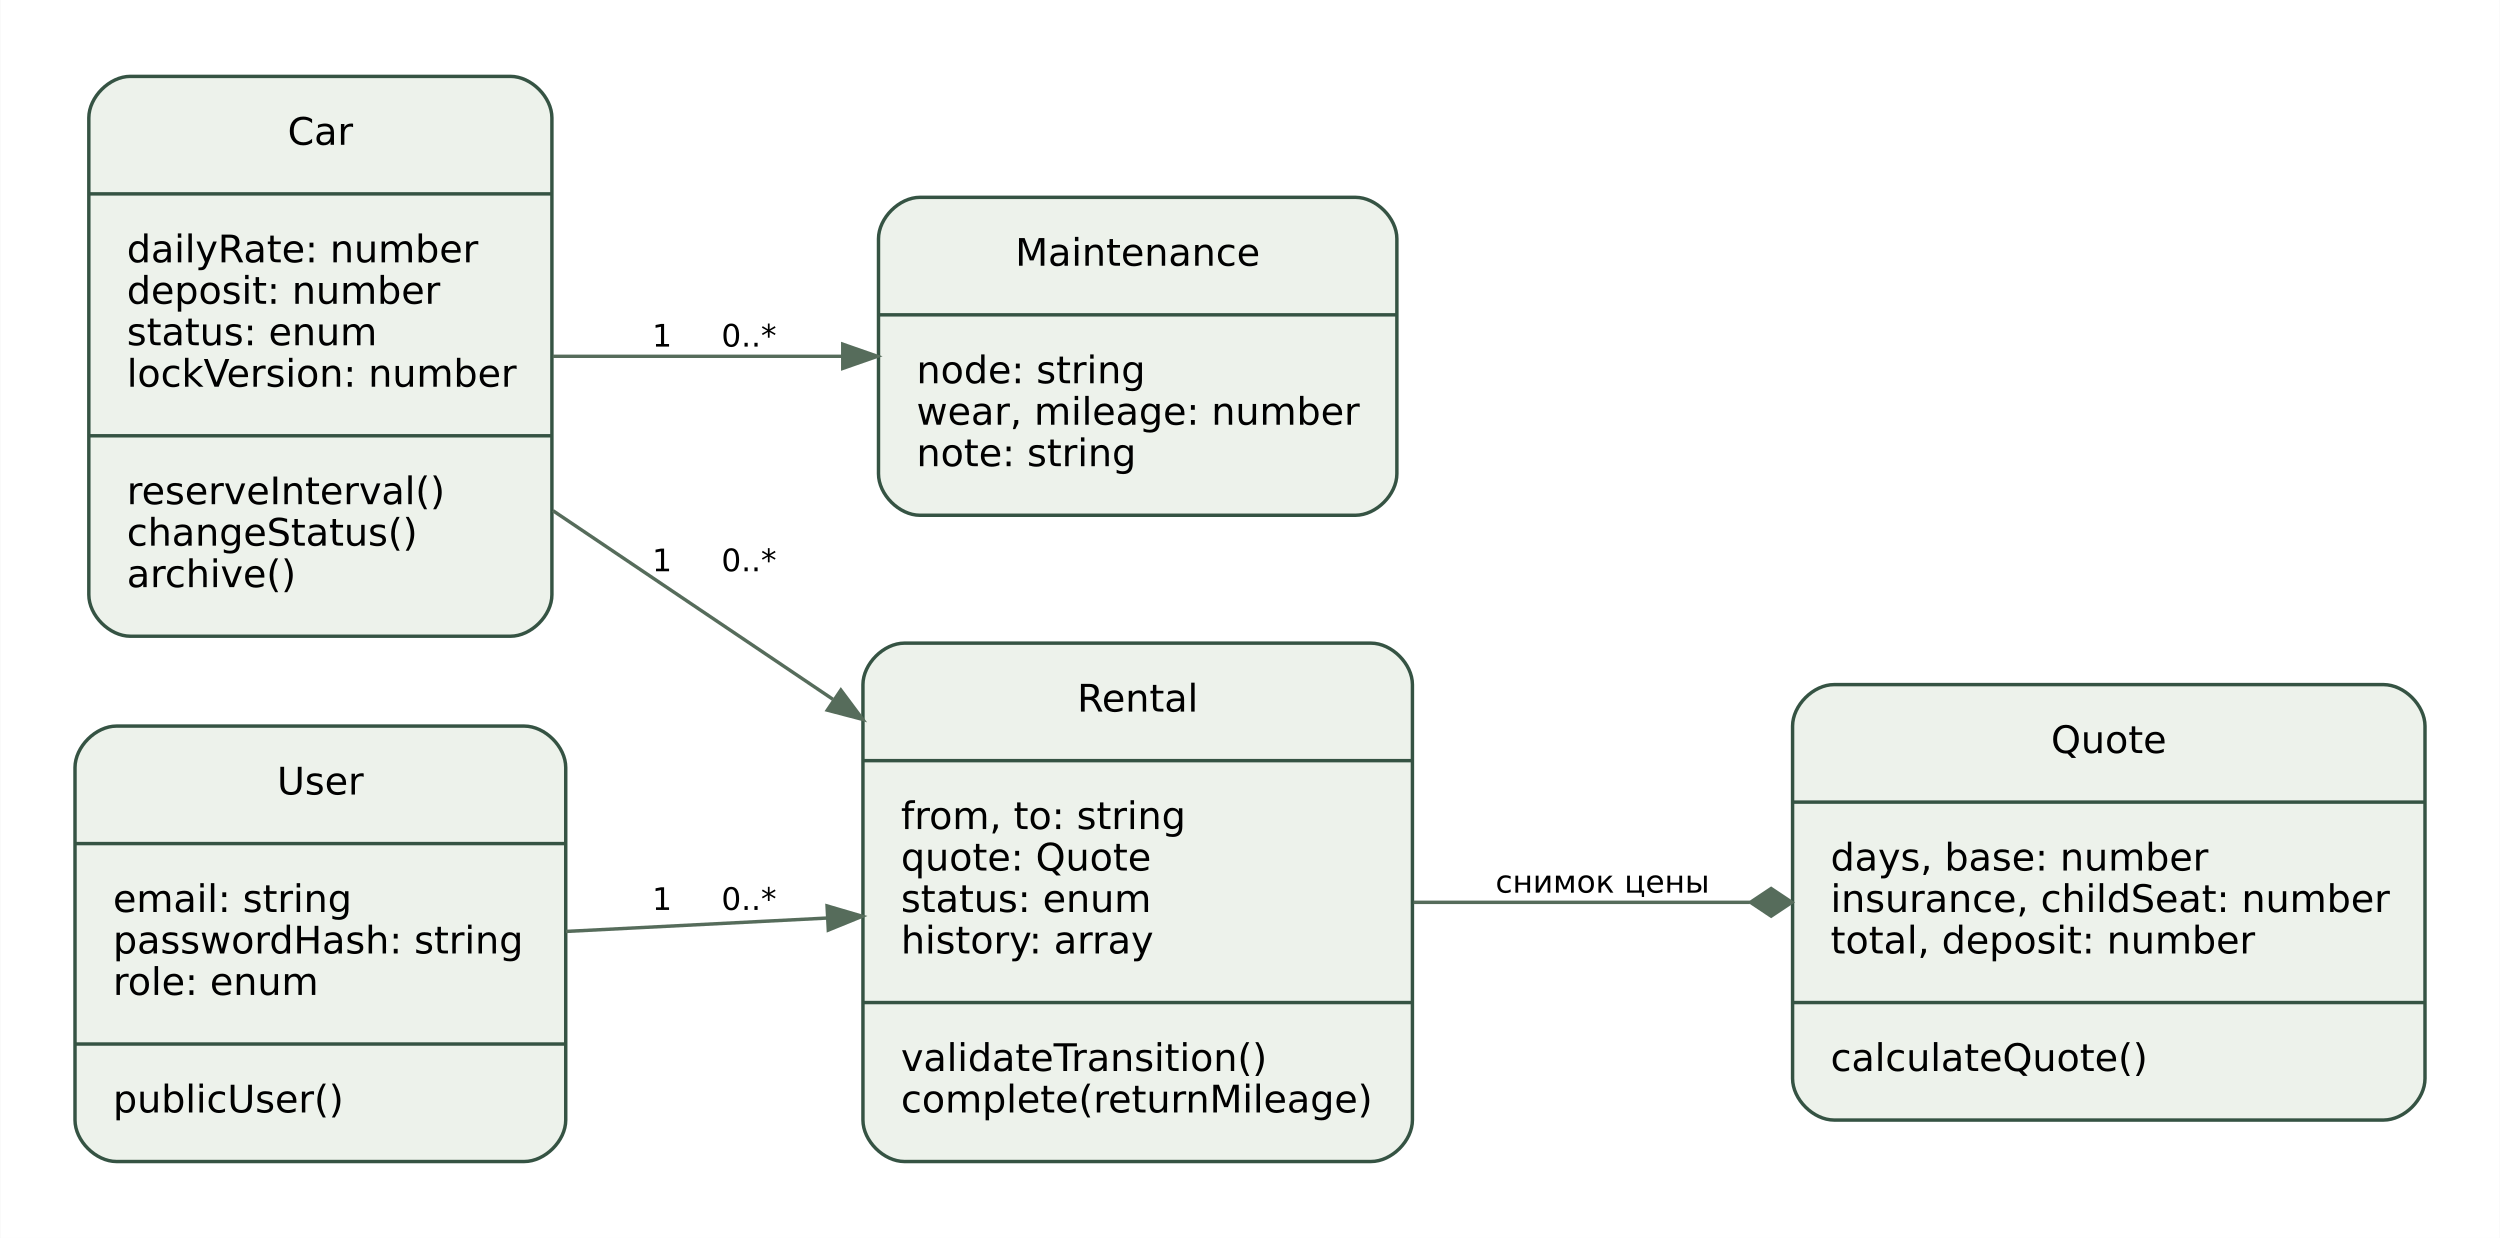
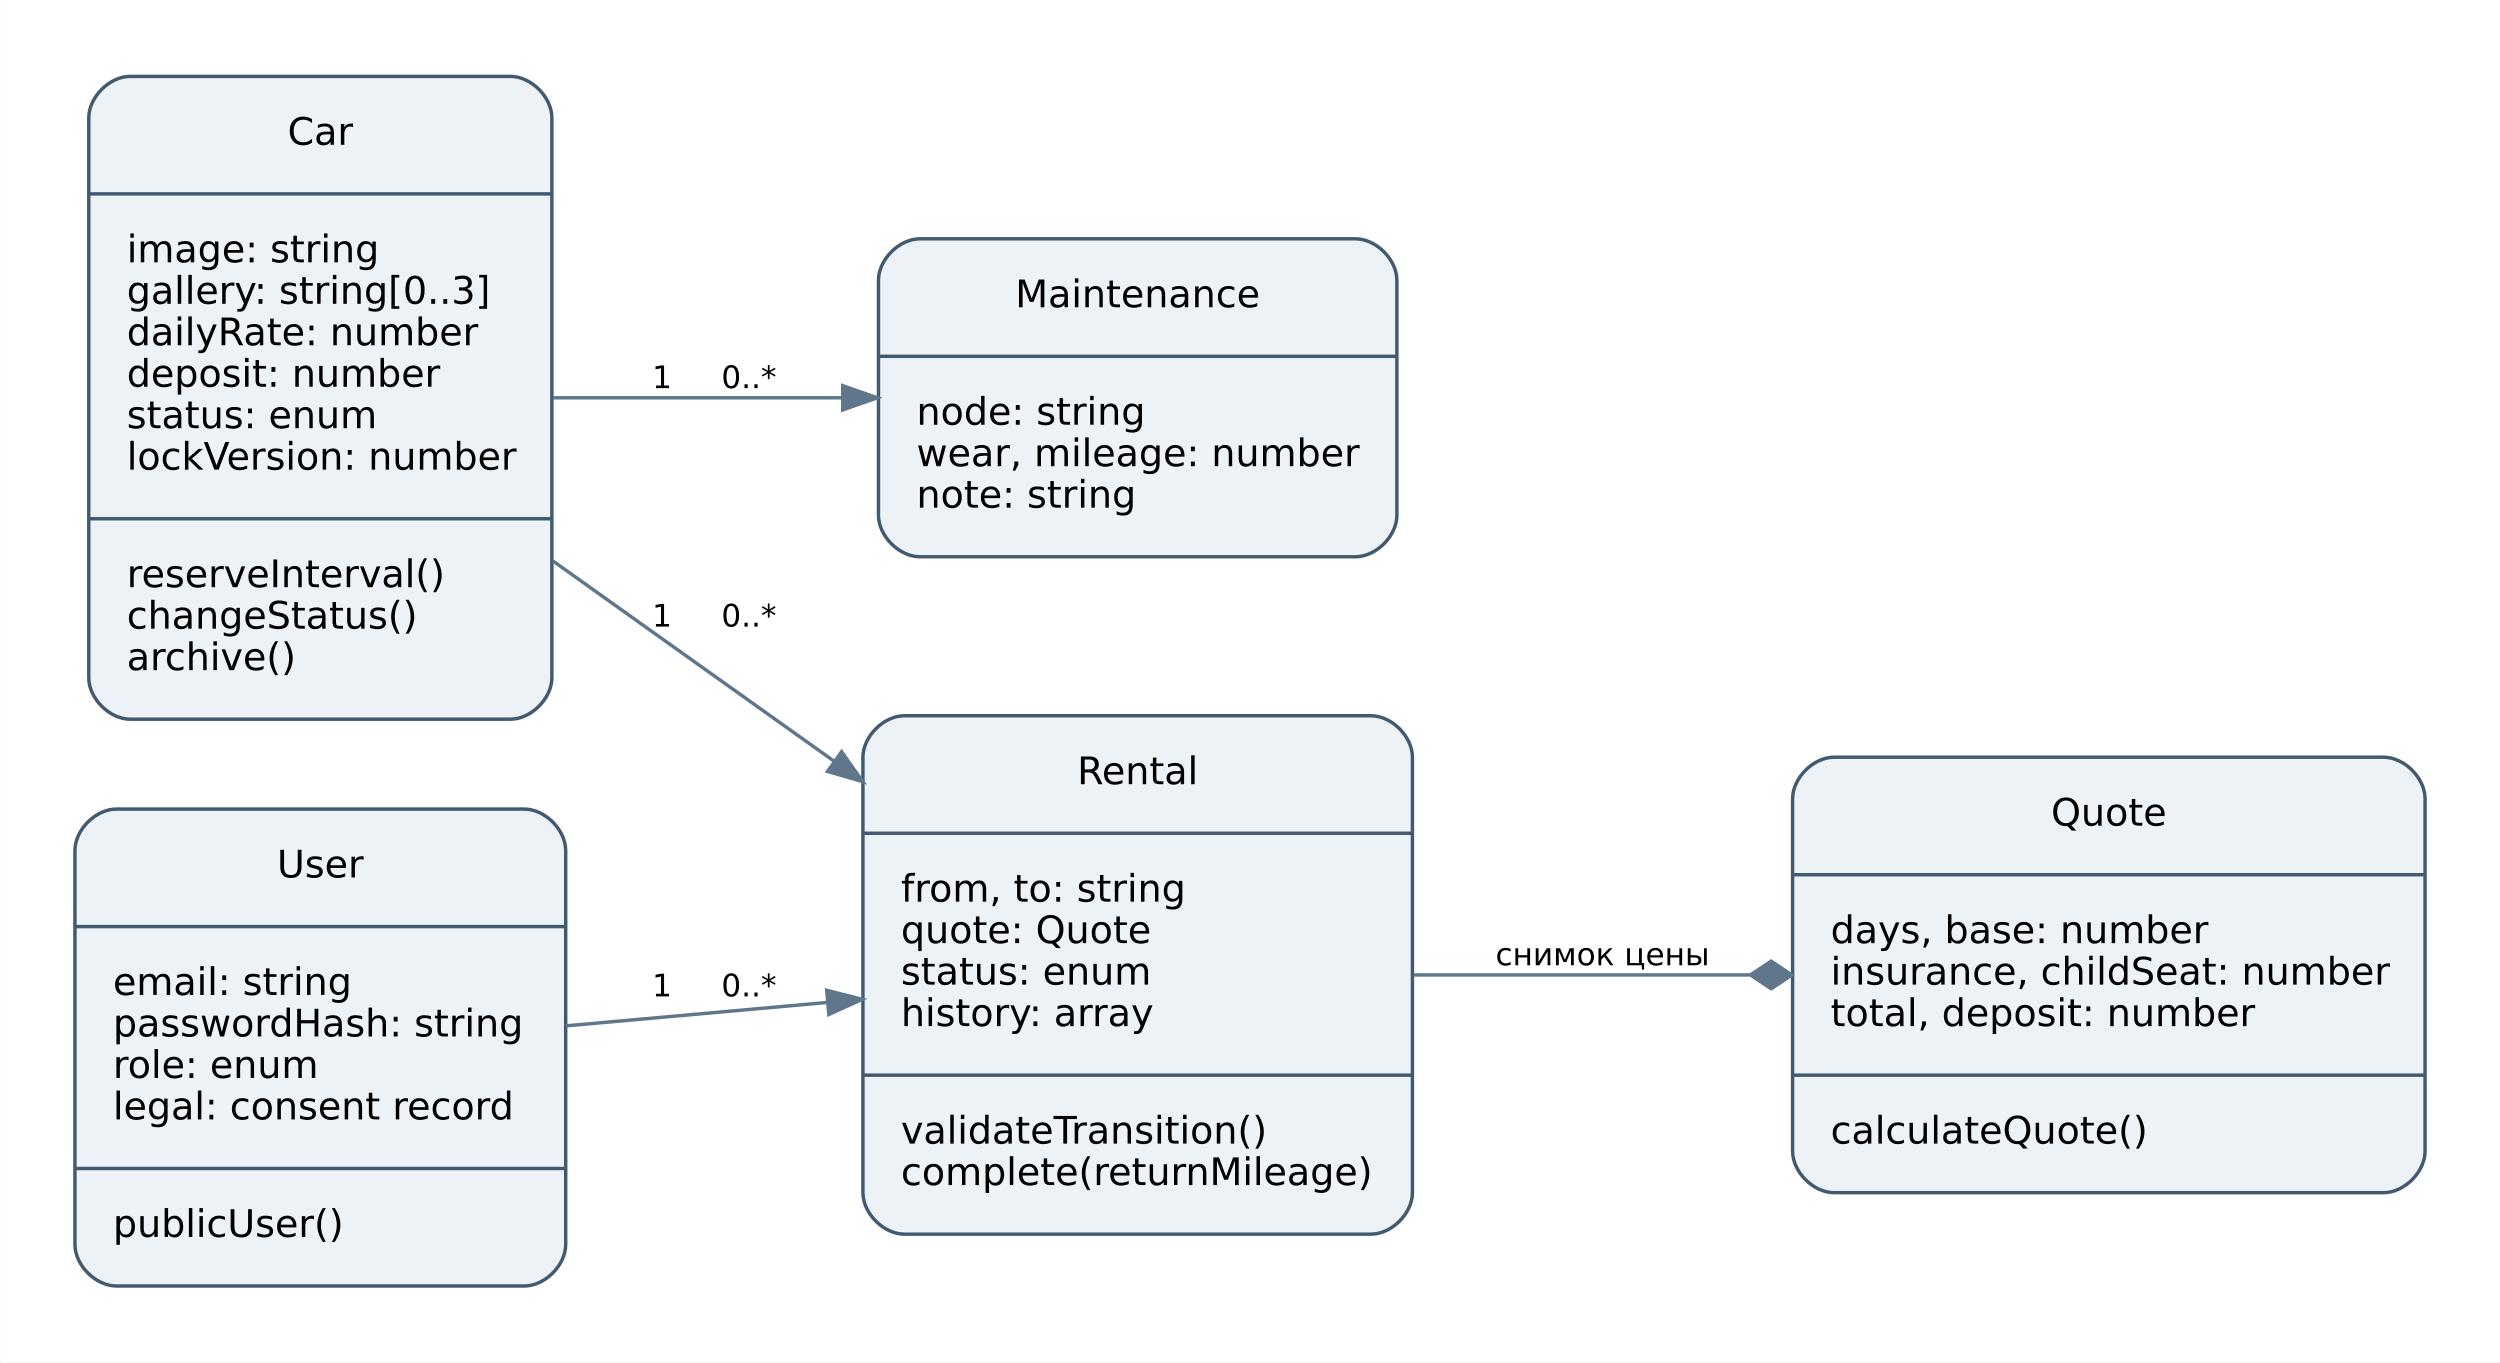
- <svg xmlns="http://www.w3.org/2000/svg" width="723pt" height="358pt" viewBox="0.00 0.00 723.20 358.20">
-   <g id="graph0" class="graph" transform="scale(1 1) rotate(0) translate(21.6 336.6)">
-     <polygon fill="white" stroke="transparent" points="-21.6,21.6 -21.6,-336.6 701.6,-336.6 701.6,21.6 -21.6,21.6" />
+ <svg xmlns="http://www.w3.org/2000/svg" width="723pt" height="394pt" viewBox="0.00 0.00 723.20 394.20">
+   <g id="graph0" class="graph" transform="scale(1 1) rotate(0) translate(21.6 372.6)">
+     <polygon fill="white" stroke="transparent" points="-21.6,21.6 -21.6,-372.6 701.6,-372.6 701.6,21.6 -21.6,21.6" />
    <g id="node1" class="node">
-       <path fill="#edf2eb" stroke="#355343" d="M16,-152.5C16,-152.5 126,-152.5 126,-152.5 132,-152.5 138,-158.5 138,-164.5 138,-164.5 138,-302.5 138,-302.5 138,-308.5 132,-314.5 126,-314.5 126,-314.5 16,-314.5 16,-314.5 10,-314.5 4,-308.5 4,-302.5 4,-302.5 4,-164.5 4,-164.5 4,-158.5 10,-152.5 16,-152.5" />
-       <text text-anchor="middle" x="71" y="-294.7" font-family="DejaVu Sans" font-size="11.00">Car</text>
-       <polyline fill="none" stroke="#355343" points="4,-280.5 138,-280.5 " />
-       <text text-anchor="start" x="15" y="-260.7" font-family="DejaVu Sans" font-size="11.00">dailyRate: number</text>
-       <text text-anchor="start" x="15" y="-248.7" font-family="DejaVu Sans" font-size="11.00">deposit: number</text>
-       <text text-anchor="start" x="15" y="-236.7" font-family="DejaVu Sans" font-size="11.00">status: enum</text>
-       <text text-anchor="start" x="15" y="-224.7" font-family="DejaVu Sans" font-size="11.00">lockVersion: number</text>
-       <polyline fill="none" stroke="#355343" points="4,-210.5 138,-210.5 " />
-       <text text-anchor="start" x="15" y="-190.7" font-family="DejaVu Sans" font-size="11.00">reserveInterval()</text>
-       <text text-anchor="start" x="15" y="-178.7" font-family="DejaVu Sans" font-size="11.00">changeStatus()</text>
-       <text text-anchor="start" x="15" y="-166.7" font-family="DejaVu Sans" font-size="11.00">archive()</text>
+       <path fill="#edf2f7" stroke="#425a70" d="M16,-164.5C16,-164.5 126,-164.5 126,-164.5 132,-164.5 138,-170.5 138,-176.5 138,-176.5 138,-338.5 138,-338.5 138,-344.5 132,-350.5 126,-350.5 126,-350.5 16,-350.5 16,-350.5 10,-350.5 4,-344.5 4,-338.5 4,-338.5 4,-176.5 4,-176.5 4,-170.5 10,-164.5 16,-164.5" />
+       <text text-anchor="middle" x="71" y="-330.7" font-family="DejaVu Sans" font-size="11.00">Car</text>
+       <polyline fill="none" stroke="#425a70" points="4,-316.5 138,-316.5 " />
+       <text text-anchor="start" x="15" y="-296.7" font-family="DejaVu Sans" font-size="11.00">image: string</text>
+       <text text-anchor="start" x="15" y="-284.7" font-family="DejaVu Sans" font-size="11.00">gallery: string[0..3]</text>
+       <text text-anchor="start" x="15" y="-272.7" font-family="DejaVu Sans" font-size="11.00">dailyRate: number</text>
+       <text text-anchor="start" x="15" y="-260.7" font-family="DejaVu Sans" font-size="11.00">deposit: number</text>
+       <text text-anchor="start" x="15" y="-248.7" font-family="DejaVu Sans" font-size="11.00">status: enum</text>
+       <text text-anchor="start" x="15" y="-236.7" font-family="DejaVu Sans" font-size="11.00">lockVersion: number</text>
+       <polyline fill="none" stroke="#425a70" points="4,-222.5 138,-222.5 " />
+       <text text-anchor="start" x="15" y="-202.7" font-family="DejaVu Sans" font-size="11.00">reserveInterval()</text>
+       <text text-anchor="start" x="15" y="-190.7" font-family="DejaVu Sans" font-size="11.00">changeStatus()</text>
+       <text text-anchor="start" x="15" y="-178.7" font-family="DejaVu Sans" font-size="11.00">archive()</text>
    </g>
    <g id="node2" class="node">
-       <path fill="#edf2eb" stroke="#355343" d="M240,-0.5C240,-0.5 375,-0.5 375,-0.5 381,-0.5 387,-6.5 387,-12.5 387,-12.5 387,-138.5 387,-138.5 387,-144.5 381,-150.5 375,-150.5 375,-150.5 240,-150.5 240,-150.5 234,-150.5 228,-144.5 228,-138.5 228,-138.5 228,-12.5 228,-12.5 228,-6.5 234,-0.5 240,-0.5" />
-       <text text-anchor="middle" x="307.5" y="-130.7" font-family="DejaVu Sans" font-size="11.00">Rental</text>
-       <polyline fill="none" stroke="#355343" points="228,-116.5 387,-116.5 " />
-       <text text-anchor="start" x="239" y="-96.7" font-family="DejaVu Sans" font-size="11.00">from, to: string</text>
-       <text text-anchor="start" x="239" y="-84.7" font-family="DejaVu Sans" font-size="11.00">quote: Quote</text>
-       <text text-anchor="start" x="239" y="-72.7" font-family="DejaVu Sans" font-size="11.00">status: enum</text>
-       <text text-anchor="start" x="239" y="-60.7" font-family="DejaVu Sans" font-size="11.00">history: array</text>
-       <polyline fill="none" stroke="#355343" points="228,-46.5 387,-46.5 " />
-       <text text-anchor="start" x="239" y="-26.7" font-family="DejaVu Sans" font-size="11.00">validateTransition()</text>
-       <text text-anchor="start" x="239" y="-14.7" font-family="DejaVu Sans" font-size="11.00">complete(returnMileage)</text>
+       <path fill="#edf2f7" stroke="#425a70" d="M240,-15.5C240,-15.5 375,-15.5 375,-15.5 381,-15.5 387,-21.5 387,-27.5 387,-27.5 387,-153.5 387,-153.5 387,-159.5 381,-165.5 375,-165.5 375,-165.5 240,-165.5 240,-165.5 234,-165.5 228,-159.5 228,-153.5 228,-153.5 228,-27.5 228,-27.5 228,-21.5 234,-15.5 240,-15.5" />
+       <text text-anchor="middle" x="307.5" y="-145.7" font-family="DejaVu Sans" font-size="11.00">Rental</text>
+       <polyline fill="none" stroke="#425a70" points="228,-131.5 387,-131.5 " />
+       <text text-anchor="start" x="239" y="-111.7" font-family="DejaVu Sans" font-size="11.00">from, to: string</text>
+       <text text-anchor="start" x="239" y="-99.7" font-family="DejaVu Sans" font-size="11.00">quote: Quote</text>
+       <text text-anchor="start" x="239" y="-87.7" font-family="DejaVu Sans" font-size="11.00">status: enum</text>
+       <text text-anchor="start" x="239" y="-75.7" font-family="DejaVu Sans" font-size="11.00">history: array</text>
+       <polyline fill="none" stroke="#425a70" points="228,-61.5 387,-61.5 " />
+       <text text-anchor="start" x="239" y="-41.7" font-family="DejaVu Sans" font-size="11.00">validateTransition()</text>
+       <text text-anchor="start" x="239" y="-29.7" font-family="DejaVu Sans" font-size="11.00">complete(returnMileage)</text>
    </g>
    <g id="edge2" class="edge">
-       <path fill="none" stroke="#566c5b" d="M138.26,-188.86C163.43,-171.89 192.5,-152.31 219.32,-134.24" />
-       <polygon fill="#566c5b" stroke="#566c5b" points="221.61,-136.92 227.94,-128.43 217.7,-131.11 221.61,-136.92" />
-       <text text-anchor="middle" x="185" y="-171.3" font-family="DejaVu Sans" font-size="9.00">1     0..*</text>
+       <path fill="none" stroke="#60768a" d="M138.26,-210.31C163.54,-192.31 192.76,-171.5 219.67,-152.33" />
+       <polygon fill="#60768a" stroke="#60768a" points="221.83,-155.1 227.94,-146.44 217.77,-149.39 221.83,-155.1" />
+       <text text-anchor="middle" x="185" y="-191.3" font-family="DejaVu Sans" font-size="9.00">1     0..*</text>
    </g>
    <g id="node5" class="node">
-       <path fill="#edf2eb" stroke="#355343" d="M244.5,-187.5C244.5,-187.5 370.5,-187.5 370.5,-187.5 376.5,-187.5 382.5,-193.5 382.5,-199.5 382.5,-199.5 382.5,-267.5 382.5,-267.5 382.5,-273.5 376.5,-279.5 370.5,-279.5 370.5,-279.5 244.5,-279.5 244.5,-279.5 238.5,-279.5 232.5,-273.5 232.5,-267.5 232.5,-267.5 232.5,-199.5 232.5,-199.5 232.5,-193.5 238.5,-187.5 244.5,-187.5" />
-       <text text-anchor="middle" x="307.5" y="-259.7" font-family="DejaVu Sans" font-size="11.00">Maintenance</text>
-       <polyline fill="none" stroke="#355343" points="232.5,-245.5 382.5,-245.5 " />
-       <text text-anchor="start" x="243.5" y="-225.7" font-family="DejaVu Sans" font-size="11.00">node: string</text>
-       <text text-anchor="start" x="243.5" y="-213.7" font-family="DejaVu Sans" font-size="11.00">wear, mileage: number</text>
-       <text text-anchor="start" x="243.5" y="-201.7" font-family="DejaVu Sans" font-size="11.00">note: string</text>
+       <path fill="#edf2f7" stroke="#425a70" d="M244.5,-211.5C244.5,-211.5 370.5,-211.5 370.5,-211.5 376.5,-211.5 382.5,-217.5 382.5,-223.5 382.5,-223.5 382.5,-291.5 382.5,-291.5 382.5,-297.5 376.5,-303.5 370.5,-303.5 370.5,-303.5 244.5,-303.5 244.5,-303.5 238.5,-303.5 232.5,-297.5 232.5,-291.5 232.5,-291.5 232.5,-223.5 232.5,-223.5 232.5,-217.5 238.5,-211.5 244.5,-211.5" />
+       <text text-anchor="middle" x="307.5" y="-283.7" font-family="DejaVu Sans" font-size="11.00">Maintenance</text>
+       <polyline fill="none" stroke="#425a70" points="232.5,-269.5 382.5,-269.5 " />
+       <text text-anchor="start" x="243.5" y="-249.7" font-family="DejaVu Sans" font-size="11.00">node: string</text>
+       <text text-anchor="start" x="243.5" y="-237.7" font-family="DejaVu Sans" font-size="11.00">wear, mileage: number</text>
+       <text text-anchor="start" x="243.5" y="-225.7" font-family="DejaVu Sans" font-size="11.00">note: string</text>
    </g>
    <g id="edge3" class="edge">
-       <path fill="none" stroke="#566c5b" d="M138.26,-233.5C164.31,-233.5 194.54,-233.5 222.13,-233.5" />
-       <polygon fill="#566c5b" stroke="#566c5b" points="222.16,-237 232.16,-233.5 222.16,-230 222.16,-237" />
-       <text text-anchor="middle" x="185" y="-236.3" font-family="DejaVu Sans" font-size="9.00">1     0..*</text>
+       <path fill="none" stroke="#60768a" d="M138.26,-257.5C164.31,-257.5 194.54,-257.5 222.13,-257.5" />
+       <polygon fill="#60768a" stroke="#60768a" points="222.16,-261 232.16,-257.5 222.16,-254 222.16,-261" />
+       <text text-anchor="middle" x="185" y="-260.3" font-family="DejaVu Sans" font-size="9.00">1     0..*</text>
    </g>
    <g id="node4" class="node">
-       <path fill="#edf2eb" stroke="#355343" d="M509,-12.5C509,-12.5 668,-12.5 668,-12.5 674,-12.5 680,-18.5 680,-24.5 680,-24.5 680,-126.5 680,-126.5 680,-132.5 674,-138.5 668,-138.5 668,-138.5 509,-138.5 509,-138.5 503,-138.5 497,-132.5 497,-126.5 497,-126.5 497,-24.5 497,-24.5 497,-18.5 503,-12.5 509,-12.5" />
-       <text text-anchor="middle" x="588.5" y="-118.7" font-family="DejaVu Sans" font-size="11.00">Quote</text>
-       <polyline fill="none" stroke="#355343" points="497,-104.5 680,-104.5 " />
-       <text text-anchor="start" x="508" y="-84.7" font-family="DejaVu Sans" font-size="11.00">days, base: number</text>
-       <text text-anchor="start" x="508" y="-72.7" font-family="DejaVu Sans" font-size="11.00">insurance, childSeat: number</text>
-       <text text-anchor="start" x="508" y="-60.7" font-family="DejaVu Sans" font-size="11.00">total, deposit: number</text>
-       <polyline fill="none" stroke="#355343" points="497,-46.5 680,-46.5 " />
-       <text text-anchor="start" x="508" y="-26.7" font-family="DejaVu Sans" font-size="11.00">calculateQuote()</text>
+       <path fill="#edf2f7" stroke="#425a70" d="M509,-27.5C509,-27.5 668,-27.5 668,-27.5 674,-27.5 680,-33.5 680,-39.5 680,-39.5 680,-141.5 680,-141.5 680,-147.5 674,-153.5 668,-153.5 668,-153.5 509,-153.5 509,-153.5 503,-153.5 497,-147.5 497,-141.5 497,-141.5 497,-39.5 497,-39.5 497,-33.5 503,-27.5 509,-27.5" />
+       <text text-anchor="middle" x="588.5" y="-133.7" font-family="DejaVu Sans" font-size="11.00">Quote</text>
+       <polyline fill="none" stroke="#425a70" points="497,-119.5 680,-119.5 " />
+       <text text-anchor="start" x="508" y="-99.7" font-family="DejaVu Sans" font-size="11.00">days, base: number</text>
+       <text text-anchor="start" x="508" y="-87.7" font-family="DejaVu Sans" font-size="11.00">insurance, childSeat: number</text>
+       <text text-anchor="start" x="508" y="-75.7" font-family="DejaVu Sans" font-size="11.00">total, deposit: number</text>
+       <polyline fill="none" stroke="#425a70" points="497,-61.5 680,-61.5 " />
+       <text text-anchor="start" x="508" y="-41.7" font-family="DejaVu Sans" font-size="11.00">calculateQuote()</text>
    </g>
    <g id="edge4" class="edge">
-       <path fill="none" stroke="#566c5b" d="M387.33,-75.5C417.55,-75.5 452.49,-75.5 484.63,-75.5" />
-       <polygon fill="#566c5b" stroke="#566c5b" points="484.8,-75.5 490.8,-71.5 496.8,-75.5 490.8,-79.5 484.8,-75.5" />
-       <text text-anchor="middle" x="442" y="-78.3" font-family="DejaVu Sans" font-size="9.00">снимок цены</text>
+       <path fill="none" stroke="#60768a" d="M387.33,-90.5C417.55,-90.5 452.49,-90.5 484.63,-90.5" />
+       <polygon fill="#60768a" stroke="#60768a" points="484.8,-90.5 490.8,-86.5 496.8,-90.5 490.8,-94.5 484.8,-90.5" />
+       <text text-anchor="middle" x="442" y="-93.3" font-family="DejaVu Sans" font-size="9.00">снимок цены</text>
    </g>
    <g id="node3" class="node">
-       <path fill="#edf2eb" stroke="#355343" d="M12,-0.5C12,-0.5 130,-0.5 130,-0.5 136,-0.5 142,-6.5 142,-12.5 142,-12.5 142,-114.5 142,-114.5 142,-120.5 136,-126.5 130,-126.5 130,-126.5 12,-126.5 12,-126.5 6,-126.5 0,-120.5 0,-114.5 0,-114.5 0,-12.5 0,-12.5 0,-6.5 6,-0.5 12,-0.5" />
-       <text text-anchor="middle" x="71" y="-106.7" font-family="DejaVu Sans" font-size="11.00">User</text>
-       <polyline fill="none" stroke="#355343" points="0,-92.5 142,-92.5 " />
-       <text text-anchor="start" x="11" y="-72.7" font-family="DejaVu Sans" font-size="11.00">email: string</text>
-       <text text-anchor="start" x="11" y="-60.7" font-family="DejaVu Sans" font-size="11.00">passwordHash: string</text>
-       <text text-anchor="start" x="11" y="-48.7" font-family="DejaVu Sans" font-size="11.00">role: enum</text>
-       <polyline fill="none" stroke="#355343" points="0,-34.5 142,-34.5 " />
+       <path fill="#edf2f7" stroke="#425a70" d="M12,-0.5C12,-0.5 130,-0.5 130,-0.5 136,-0.5 142,-6.5 142,-12.5 142,-12.5 142,-126.5 142,-126.5 142,-132.5 136,-138.5 130,-138.5 130,-138.5 12,-138.5 12,-138.5 6,-138.5 0,-132.5 0,-126.5 0,-126.5 0,-12.5 0,-12.5 0,-6.5 6,-0.5 12,-0.5" />
+       <text text-anchor="middle" x="71" y="-118.7" font-family="DejaVu Sans" font-size="11.00">User</text>
+       <polyline fill="none" stroke="#425a70" points="0,-104.5 142,-104.5 " />
+       <text text-anchor="start" x="11" y="-84.7" font-family="DejaVu Sans" font-size="11.00">email: string</text>
+       <text text-anchor="start" x="11" y="-72.7" font-family="DejaVu Sans" font-size="11.00">passwordHash: string</text>
+       <text text-anchor="start" x="11" y="-60.7" font-family="DejaVu Sans" font-size="11.00">role: enum</text>
+       <text text-anchor="start" x="11" y="-48.7" font-family="DejaVu Sans" font-size="11.00">legal: consent record</text>
+       <polyline fill="none" stroke="#425a70" points="0,-34.5 142,-34.5 " />
      <text text-anchor="start" x="11" y="-14.7" font-family="DejaVu Sans" font-size="11.00">publicUser()</text>
    </g>
    <g id="edge1" class="edge">
-       <path fill="none" stroke="#566c5b" d="M142.04,-67.08C165.76,-68.3 192.58,-69.67 217.57,-70.95" />
-       <polygon fill="#566c5b" stroke="#566c5b" points="217.62,-74.46 227.79,-71.47 217.98,-67.47 217.62,-74.46" />
-       <text text-anchor="middle" x="185" y="-73.3" font-family="DejaVu Sans" font-size="9.00">1     0..*</text>
+       <path fill="none" stroke="#60768a" d="M142.04,-75.77C165.76,-77.9 192.58,-80.3 217.57,-82.54" />
+       <polygon fill="#60768a" stroke="#60768a" points="217.52,-86.05 227.79,-83.45 218.14,-79.07 217.52,-86.05" />
+       <text text-anchor="middle" x="185" y="-84.3" font-family="DejaVu Sans" font-size="9.00">1     0..*</text>
    </g>
  </g>
</svg>
